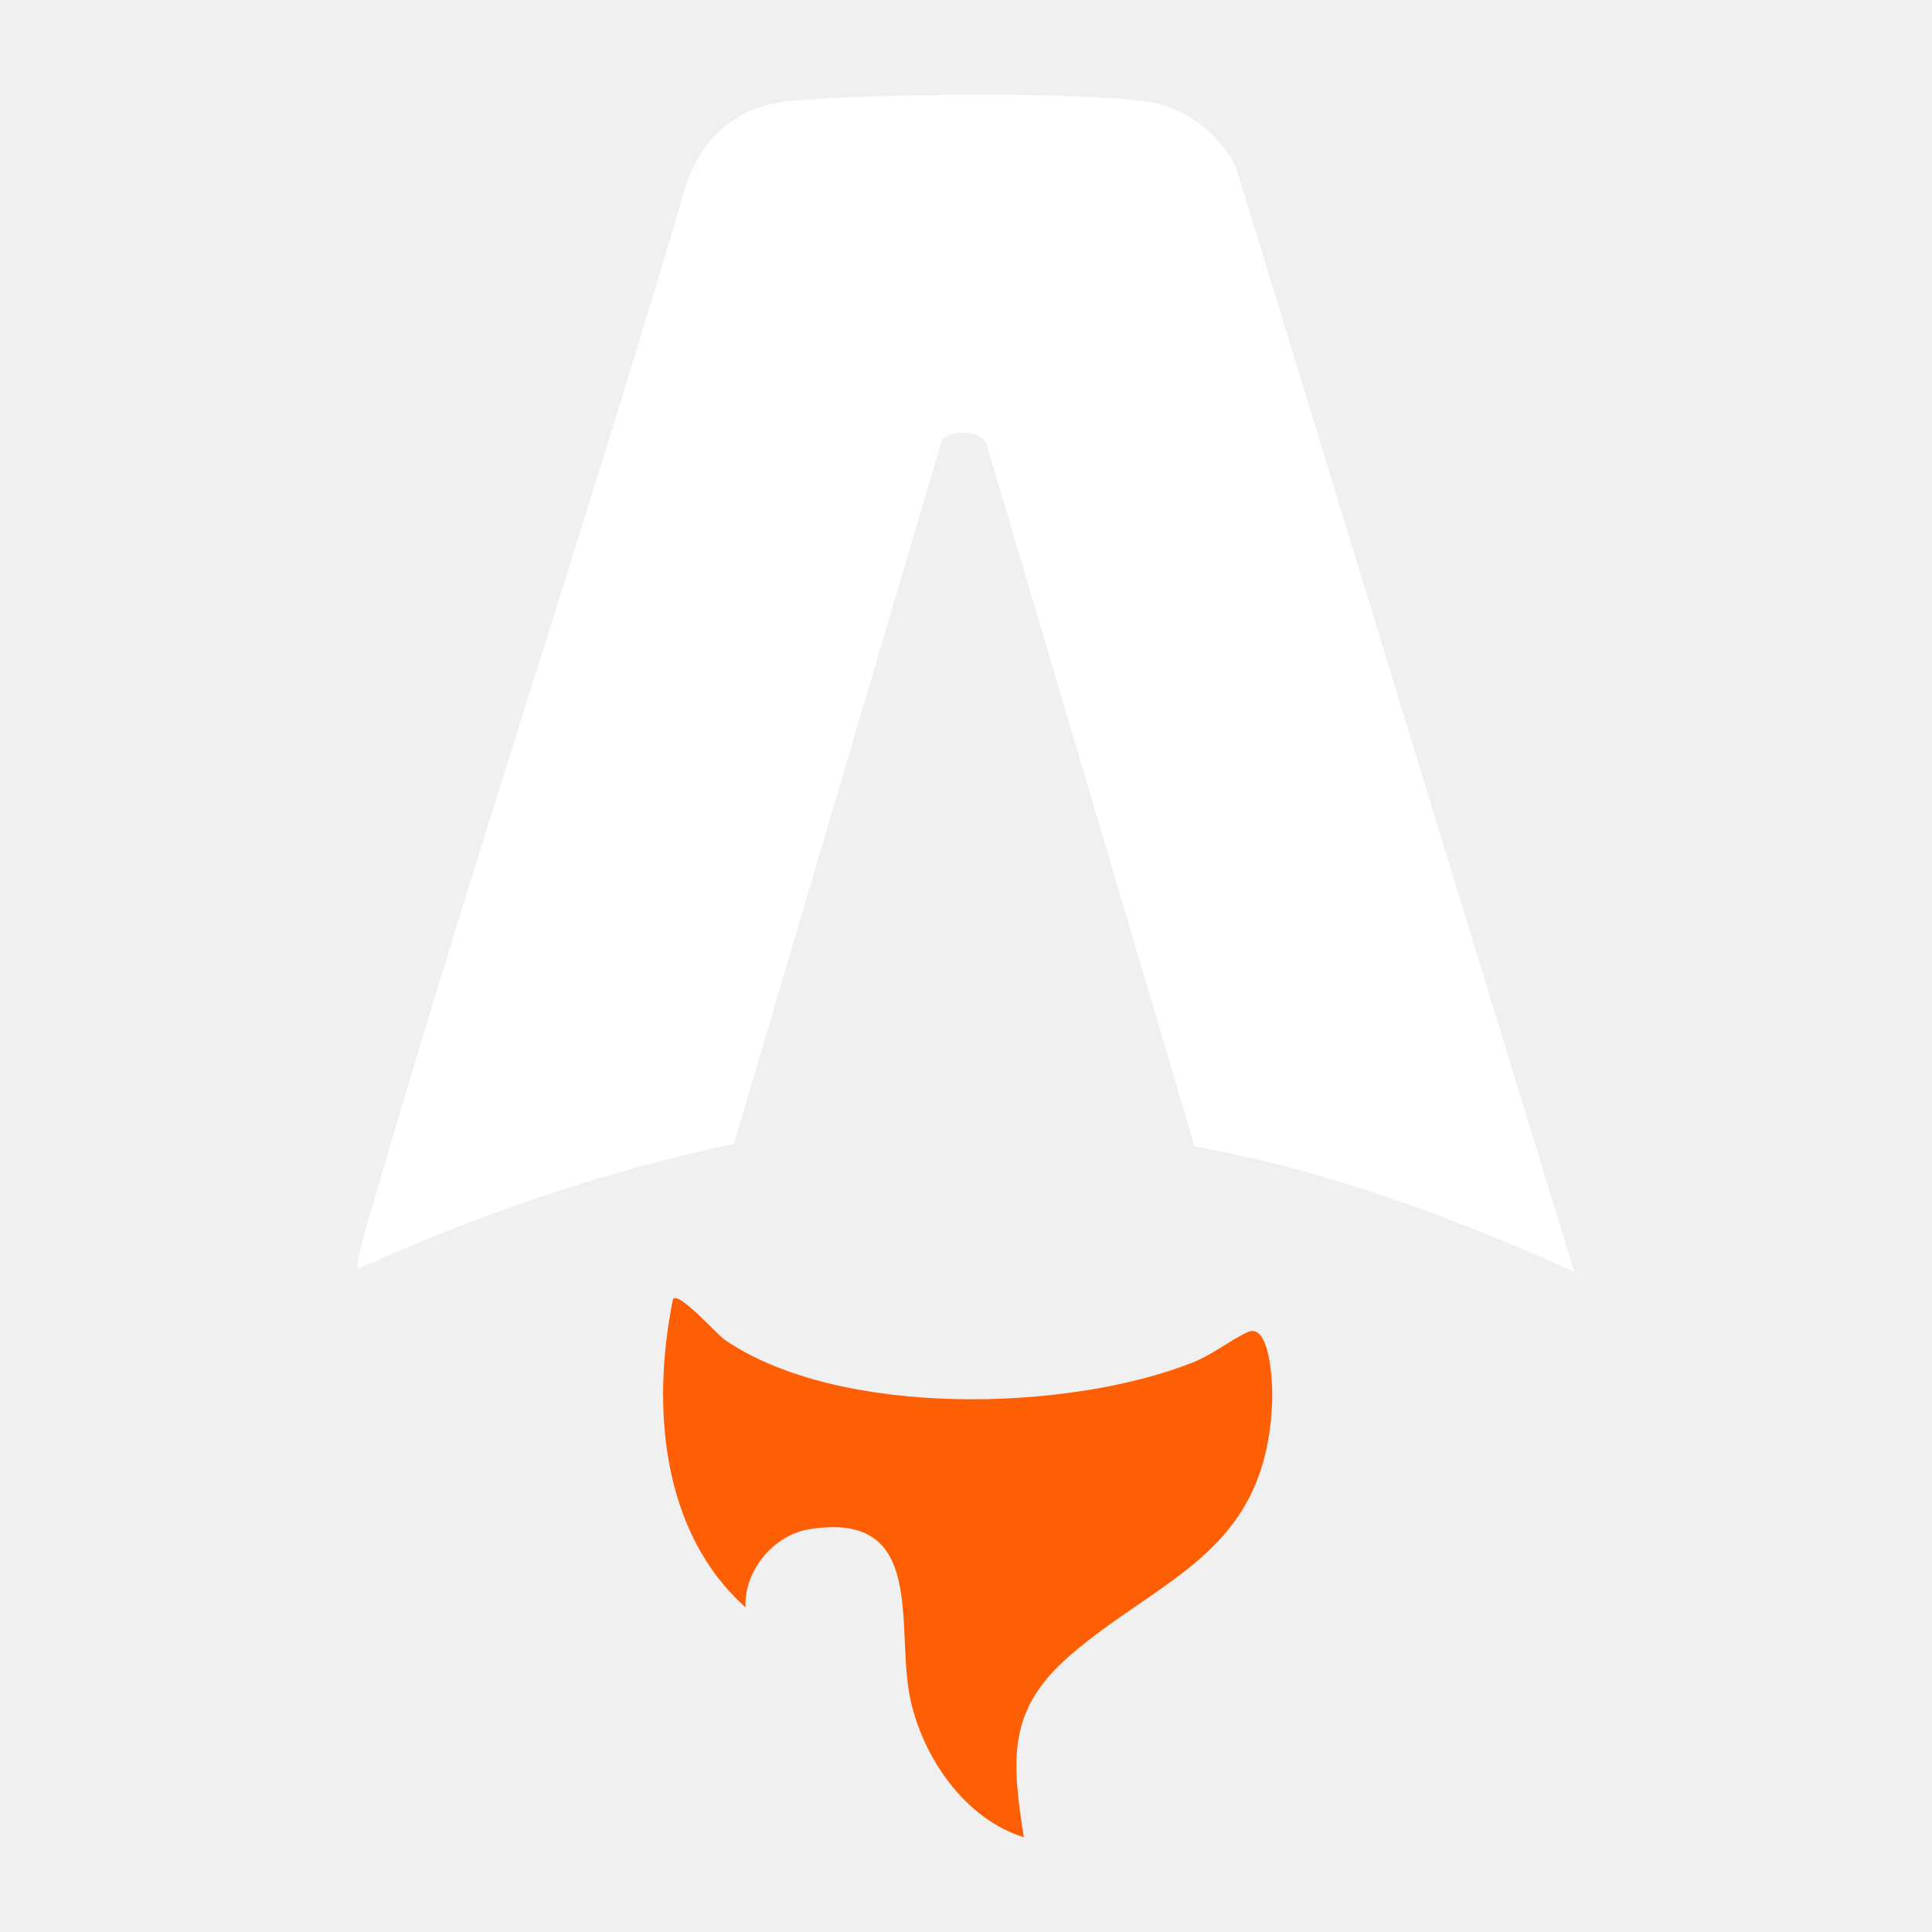
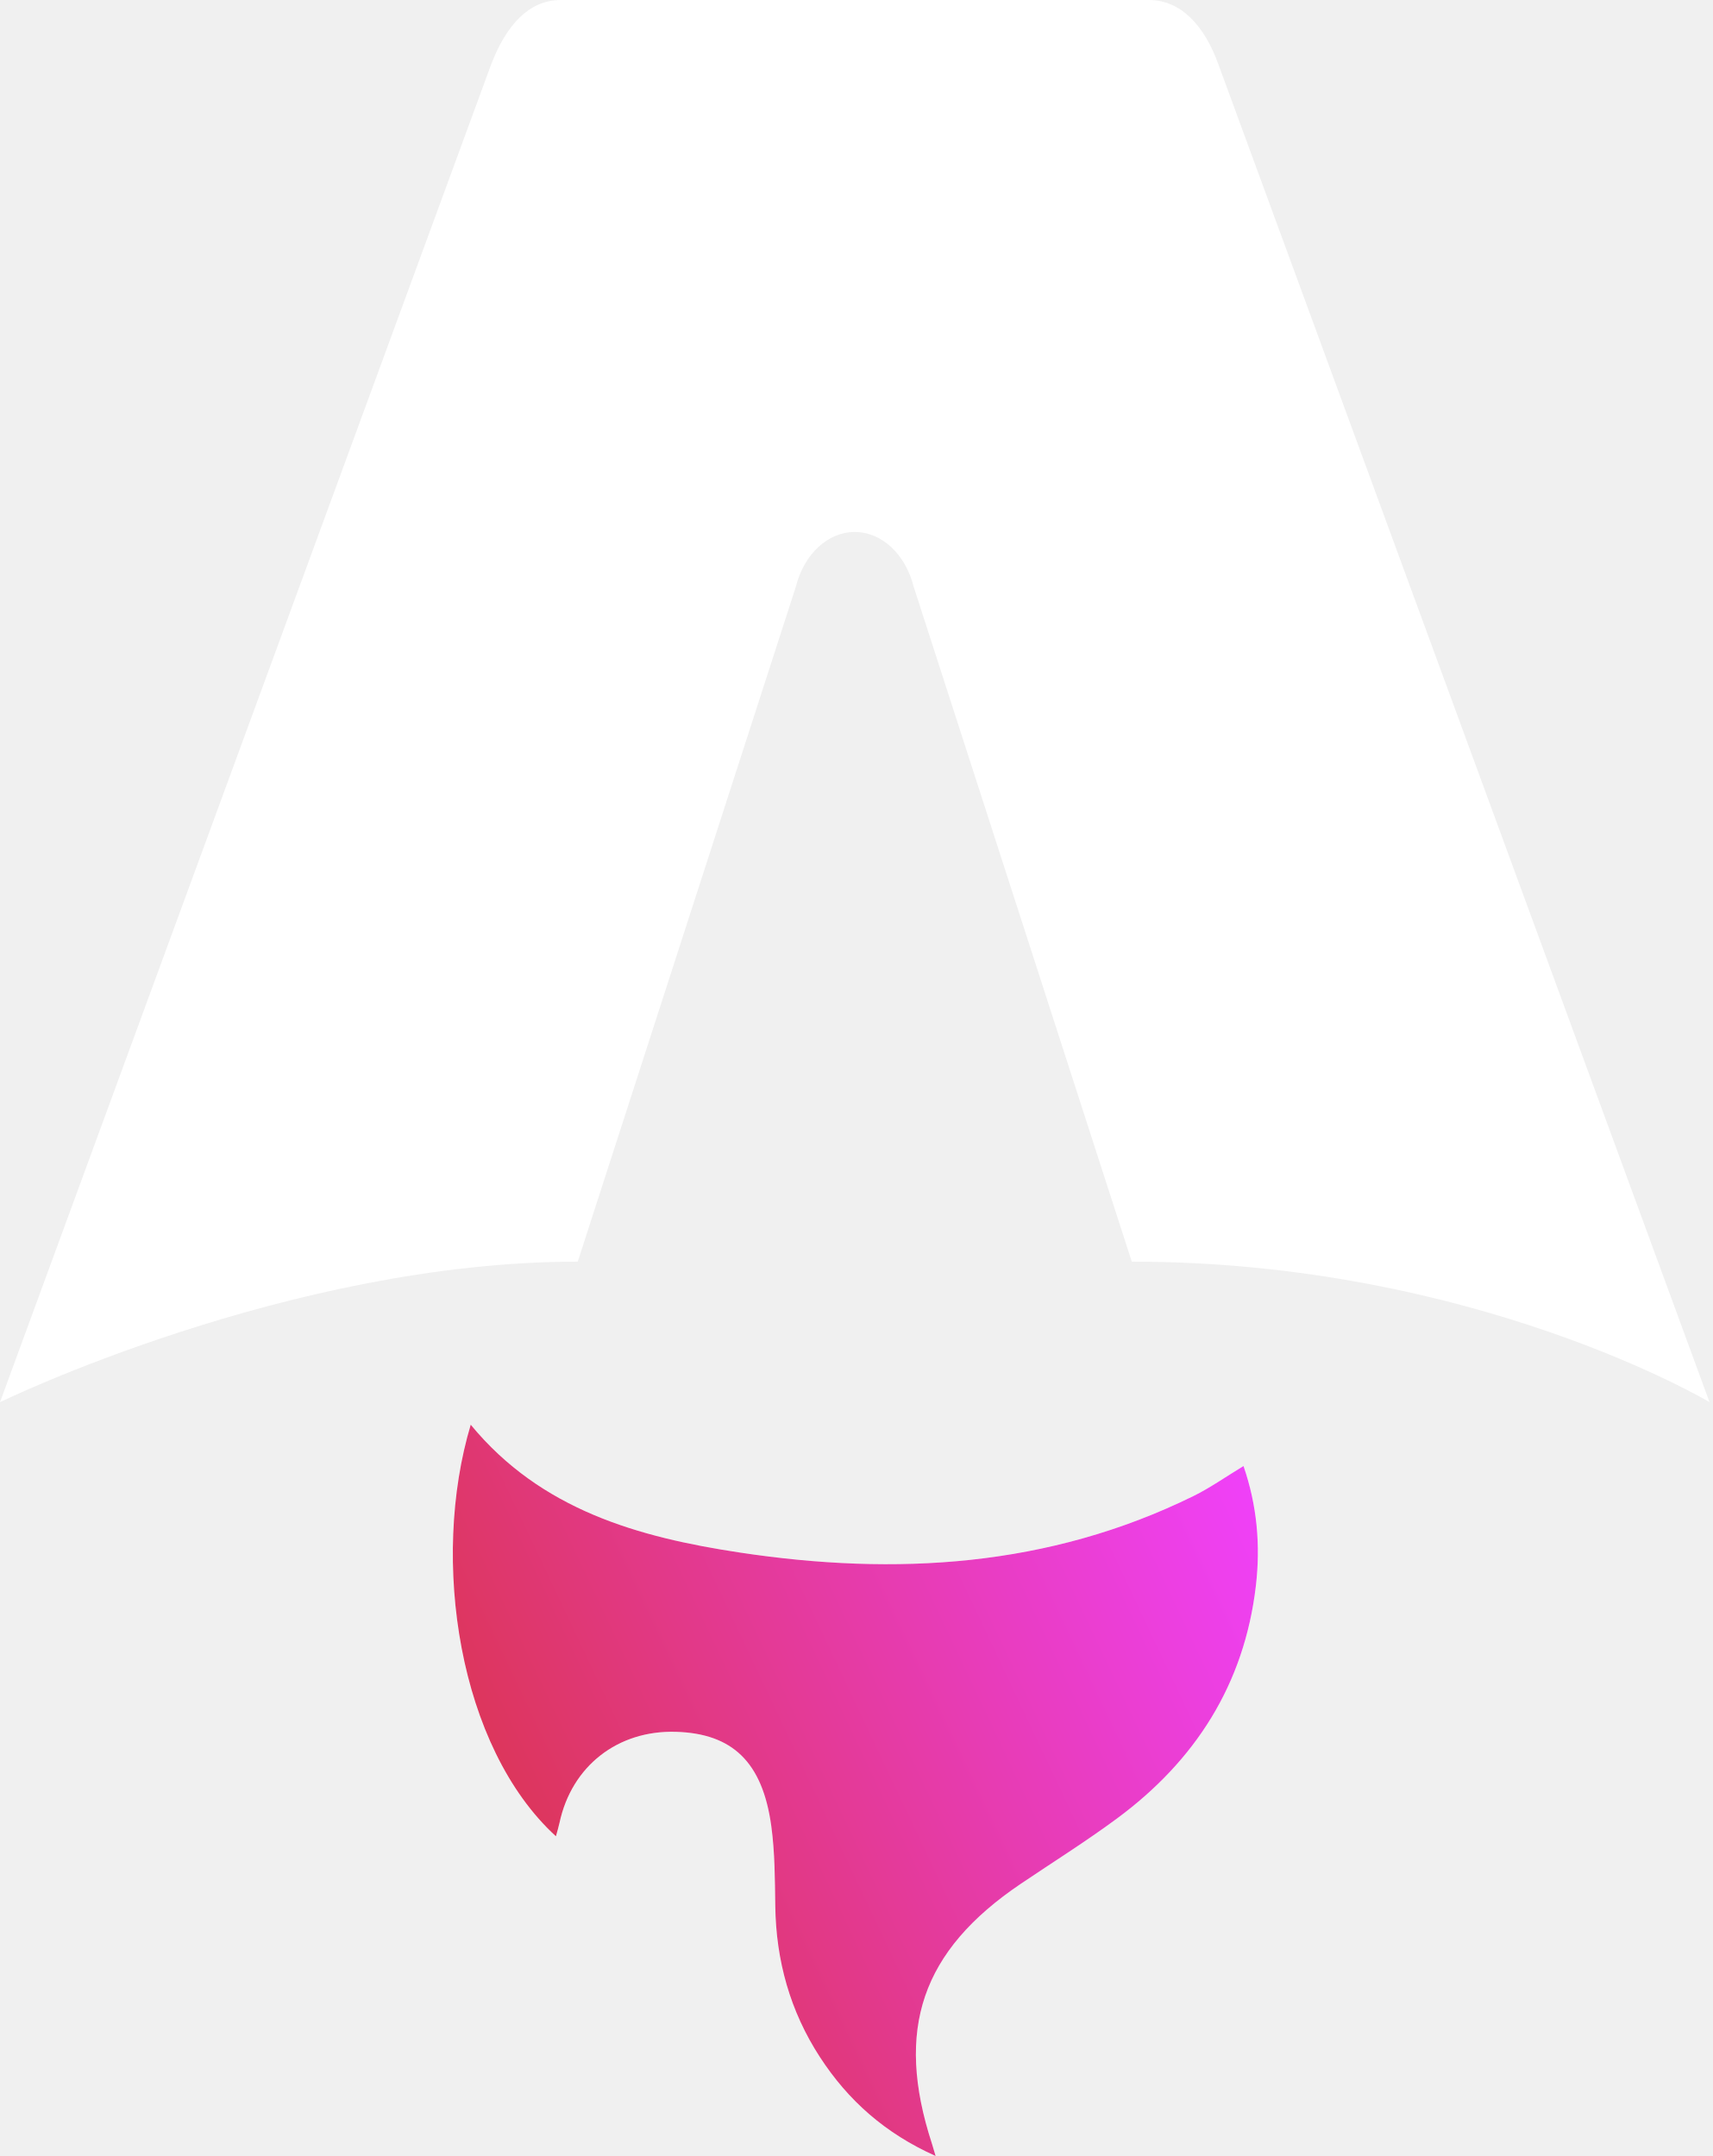
- <svg xmlns="http://www.w3.org/2000/svg" id="uuid-eaef0e2b-a13e-4071-891f-b38173fb87a0" data-name="Layer 1" viewBox="0 0 800 800">
-   <path d="M423.94,760.76c-24.39-7.56-41.7-32.97-46.94-56.98-6.51-29.84,7.31-78.36-41.81-70.58-14.93,2.36-27.24,17.37-26.48,32.39-35.12-31.43-38.98-83.84-30.02-127.73,2.79-2.93,17.91,14.54,21.69,17.11,47.36,32.18,141.99,29.73,193.66,9.14,8.27-3.3,15.55-9.31,22.59-12.51,9.35-4.26,10.36,21.47,10.18,27.6-1.87,64.07-46.12,73.59-84,106.51-25.77,22.4-23.9,42.85-18.87,75.06Z" style="fill: #fe5f05;" />
-   <path d="M494.64,474.68l-86.13-290.84c-2.41-6.08-14.43-5.83-18.45-1.74l-86.13,291.49c-53.72,11.47-105.53,29.16-155.48,51.72-1.8-1.94,5.53-24.99,6.83-29.46,40.61-139.8,87.23-278.02,128.35-417.69,6.35-21.01,21.63-34.39,43.79-36.36,32.98-2.94,116.05-3.99,147.66.32,15.57,2.12,30.95,13.76,37.01,28.11l139.74,456.37c-50.36-22.72-102.49-42.03-157.19-51.93Z" style="fill: #fff;" />
+ <svg xmlns="http://www.w3.org/2000/svg" width="85" height="107" viewBox="0 0 85 107" fill="none">
+   <path d="M27.589 91.136C22.756 86.718 21.344 77.433 23.358 70.707C26.85 74.948 31.689 76.291 36.7 77.05C44.438 78.22 52.036 77.782 59.223 74.246C60.045 73.841 60.805 73.303 61.704 72.757C62.378 74.714 62.553 76.689 62.318 78.7C61.745 83.596 59.309 87.378 55.433 90.245C53.883 91.392 52.244 92.417 50.643 93.498C45.726 96.821 44.396 100.718 46.243 106.386C46.287 106.525 46.327 106.663 46.426 107C43.916 105.876 42.082 104.24 40.684 102.089C39.209 99.819 38.507 97.308 38.47 94.591C38.451 93.269 38.451 91.934 38.273 90.631C37.839 87.453 36.347 86.03 33.536 85.948C30.652 85.864 28.37 87.647 27.765 90.455C27.719 90.671 27.652 90.884 27.585 91.134L27.589 91.136Z" fill="white" />
+   <path d="M27.589 91.136C22.756 86.718 21.344 77.433 23.358 70.707C26.85 74.948 31.689 76.291 36.7 77.05C44.438 78.22 52.036 77.782 59.223 74.246C60.045 73.841 60.805 73.303 61.704 72.757C62.378 74.714 62.553 76.689 62.318 78.7C61.745 83.596 59.309 87.378 55.433 90.245C53.883 91.392 52.244 92.417 50.643 93.498C45.726 96.821 44.396 100.718 46.243 106.386C46.287 106.525 46.327 106.663 46.426 107C43.916 105.876 42.082 104.24 40.684 102.089C39.209 99.819 38.507 97.308 38.47 94.591C38.451 93.269 38.451 91.934 38.273 90.631C37.839 87.453 36.347 86.03 33.536 85.948C30.652 85.864 28.37 87.647 27.765 90.455C27.719 90.671 27.652 90.884 27.585 91.134L27.589 91.136Z" fill="url(#paint0_linear_1_59)" />
+   <path d="M0 69.587C0 69.587 14.314 62.614 28.668 62.614L39.49 29.12C39.895 27.501 41.078 26.4 42.414 26.4C43.749 26.4 44.932 27.501 45.338 29.12L56.16 62.614C73.16 62.614 84.828 69.587 84.828 69.587C84.828 69.587 60.514 3.352 60.467 3.219C59.769 1.261 58.591 0 57.003 0H27.827C26.239 0 25.109 1.261 24.363 3.219C24.311 3.35 0 69.587 0 69.587Z" fill="white" />
+   <defs>
+     <linearGradient id="paint0_linear_1_59" x1="22.47" y1="107" x2="69.145" y2="84.947" gradientUnits="userSpaceOnUse">
+       <stop stop-color="#D83333" />
+       <stop offset="1" stop-color="#F041FF" />
+     </linearGradient>
+   </defs>
</svg>
